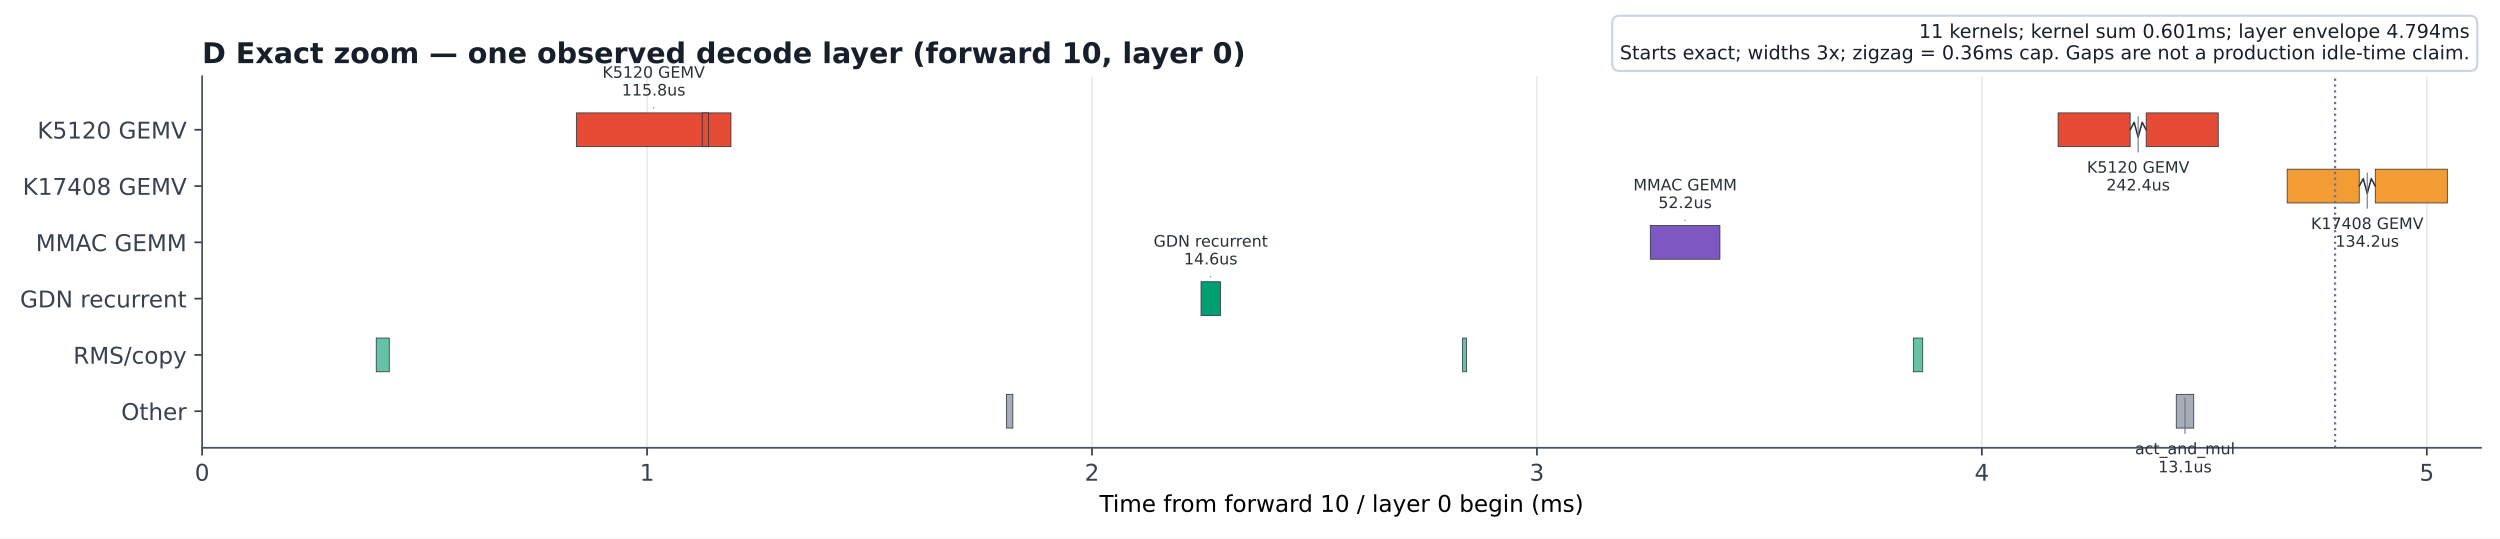
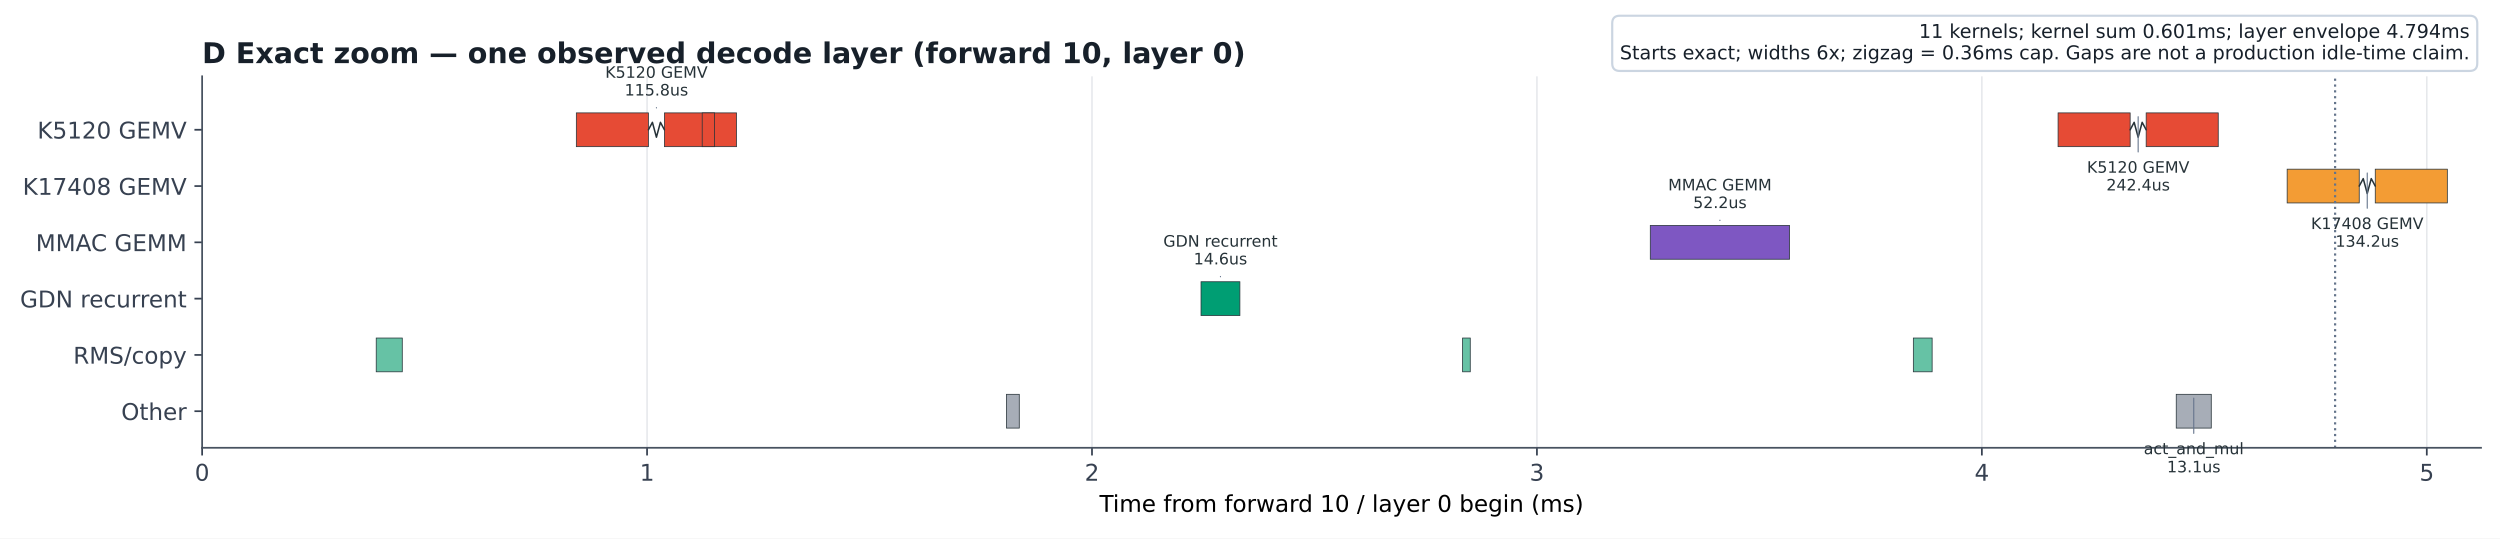
<svg xmlns="http://www.w3.org/2000/svg" xmlns:xlink="http://www.w3.org/1999/xlink" width="1137.4pt" height="244.965pt" viewBox="0 0 1137.4 244.965" version="1.1">
  <defs>
    <style type="text/css">*{stroke-linejoin: round; stroke-linecap: butt}</style>
  </defs>
  <g id="figure_1">
    <g id="patch_1">
      <path d="M 0 244.965 L 1137.4 244.965 L 1137.4 -0 L 0 -0 z " style="fill: #ffffff" />
    </g>
    <g id="axes_1">
      <g id="patch_2">
        <path d="M 91.96 203.725 L 1128.76 203.725 L 1128.76 34.715 L 91.96 34.715 z " style="fill: #ffffff" />
      </g>
      <g id="matplotlib.axis_1">
        <g id="xtick_1">
          <g id="line2d_1">
            <path d="M 91.96 203.725 L 91.96 34.715 " clip-path="url(#pc1df9f1a4e)" style="fill: none; stroke: #e5e7eb; stroke-width: 0.7; stroke-linecap: square" />
          </g>
          <g id="line2d_2">
            <defs>
              <path id="mfb2130f386" d="M 0 0 L 0 3.5 " style="stroke: #374151; stroke-width: 0.8" />
            </defs>
            <g>
              <use xlink:href="#mfb2130f386" x="91.96" y="203.725" style="fill: #374151; stroke: #374151; stroke-width: 0.8" />
            </g>
          </g>
          <g id="text_1">
            <text style="font-size: 10.5px; font-family: 'DejaVu Sans'; text-anchor: middle; fill: #374151" x="91.96" y="218.704" transform="rotate(-0 91.96 218.7035)">0</text>
          </g>
        </g>
        <g id="xtick_2">
          <g id="line2d_3">
            <path d="M 294.387 203.725 L 294.387 34.715 " clip-path="url(#pc1df9f1a4e)" style="fill: none; stroke: #e5e7eb; stroke-width: 0.7; stroke-linecap: square" />
          </g>
          <g id="line2d_4">
            <g>
              <use xlink:href="#mfb2130f386" x="294.387" y="203.725" style="fill: #374151; stroke: #374151; stroke-width: 0.8" />
            </g>
          </g>
          <g id="text_2">
            <text style="font-size: 10.5px; font-family: 'DejaVu Sans'; text-anchor: middle; fill: #374151" x="294.387" y="218.704" transform="rotate(-0 294.3869 218.7035)">1</text>
          </g>
        </g>
        <g id="xtick_3">
          <g id="line2d_5">
            <path d="M 496.814 203.725 L 496.814 34.715 " clip-path="url(#pc1df9f1a4e)" style="fill: none; stroke: #e5e7eb; stroke-width: 0.7; stroke-linecap: square" />
          </g>
          <g id="line2d_6">
            <g>
              <use xlink:href="#mfb2130f386" x="496.814" y="203.725" style="fill: #374151; stroke: #374151; stroke-width: 0.8" />
            </g>
          </g>
          <g id="text_3">
            <text style="font-size: 10.5px; font-family: 'DejaVu Sans'; text-anchor: middle; fill: #374151" x="496.814" y="218.704" transform="rotate(-0 496.8138 218.7035)">2</text>
          </g>
        </g>
        <g id="xtick_4">
          <g id="line2d_7">
            <path d="M 699.241 203.725 L 699.241 34.715 " clip-path="url(#pc1df9f1a4e)" style="fill: none; stroke: #e5e7eb; stroke-width: 0.7; stroke-linecap: square" />
          </g>
          <g id="line2d_8">
            <g>
              <use xlink:href="#mfb2130f386" x="699.241" y="203.725" style="fill: #374151; stroke: #374151; stroke-width: 0.8" />
            </g>
          </g>
          <g id="text_4">
            <text style="font-size: 10.5px; font-family: 'DejaVu Sans'; text-anchor: middle; fill: #374151" x="699.241" y="218.704" transform="rotate(-0 699.2406 218.7035)">3</text>
          </g>
        </g>
        <g id="xtick_5">
          <g id="line2d_9">
            <path d="M 901.668 203.725 L 901.668 34.715 " clip-path="url(#pc1df9f1a4e)" style="fill: none; stroke: #e5e7eb; stroke-width: 0.7; stroke-linecap: square" />
          </g>
          <g id="line2d_10">
            <g>
              <use xlink:href="#mfb2130f386" x="901.668" y="203.725" style="fill: #374151; stroke: #374151; stroke-width: 0.8" />
            </g>
          </g>
          <g id="text_5">
            <text style="font-size: 10.5px; font-family: 'DejaVu Sans'; text-anchor: middle; fill: #374151" x="901.668" y="218.704" transform="rotate(-0 901.6675 218.7035)">4</text>
          </g>
        </g>
        <g id="xtick_6">
          <g id="line2d_11">
            <path d="M 1104.094 203.725 L 1104.094 34.715 " clip-path="url(#pc1df9f1a4e)" style="fill: none; stroke: #e5e7eb; stroke-width: 0.7; stroke-linecap: square" />
          </g>
          <g id="line2d_12">
            <g>
              <use xlink:href="#mfb2130f386" x="1104.094" y="203.725" style="fill: #374151; stroke: #374151; stroke-width: 0.8" />
            </g>
          </g>
          <g id="text_6">
            <text style="font-size: 10.5px; font-family: 'DejaVu Sans'; text-anchor: middle; fill: #374151" x="1104.094" y="218.704" transform="rotate(-0 1104.094 218.7035)">5</text>
          </g>
        </g>
        <g id="text_7">
          <text style="font-size: 10.5px; font-family: 'DejaVu Sans'; text-anchor: middle" x="610.36" y="232.866" transform="rotate(-0 610.36 232.8656)">Time from forward 10 / layer 0 begin (ms)</text>
        </g>
      </g>
      <g id="matplotlib.axis_2">
        <g id="ytick_1">
          <g id="line2d_13">
            <defs>
              <path id="m59149c956e" d="M 0 0 L -3.5 0 " style="stroke: #374151; stroke-width: 0.8" />
            </defs>
            <g>
              <use xlink:href="#m59149c956e" x="91.96" y="59.043" style="fill: #374151; stroke: #374151; stroke-width: 0.8" />
            </g>
          </g>
          <g id="text_8">
            <text style="font-size: 10.5px; font-family: 'DejaVu Sans'; text-anchor: end; fill: #374151" x="84.96" y="63.032" transform="rotate(-0 84.96 63.03169)">K5120 GEMV</text>
          </g>
        </g>
        <g id="ytick_2">
          <g id="line2d_14">
            <g>
              <use xlink:href="#m59149c956e" x="91.96" y="84.65" style="fill: #374151; stroke: #374151; stroke-width: 0.8" />
            </g>
          </g>
          <g id="text_9">
            <text style="font-size: 10.5px; font-family: 'DejaVu Sans'; text-anchor: end; fill: #374151" x="84.96" y="88.639" transform="rotate(-0 84.96 88.63924)">K17408 GEMV</text>
          </g>
        </g>
        <g id="ytick_3">
          <g id="line2d_15">
            <g>
              <use xlink:href="#m59149c956e" x="91.96" y="110.258" style="fill: #374151; stroke: #374151; stroke-width: 0.8" />
            </g>
          </g>
          <g id="text_10">
            <text style="font-size: 10.5px; font-family: 'DejaVu Sans'; text-anchor: end; fill: #374151" x="84.96" y="114.247" transform="rotate(-0 84.96 114.2468)">MMAC GEMM</text>
          </g>
        </g>
        <g id="ytick_4">
          <g id="line2d_16">
            <g>
              <use xlink:href="#m59149c956e" x="91.96" y="135.865" style="fill: #374151; stroke: #374151; stroke-width: 0.8" />
            </g>
          </g>
          <g id="text_11">
            <text style="font-size: 10.5px; font-family: 'DejaVu Sans'; text-anchor: end; fill: #374151" x="84.96" y="139.854" transform="rotate(-0 84.96 139.8543)">GDN recurrent</text>
          </g>
        </g>
        <g id="ytick_5">
          <g id="line2d_17">
            <g>
              <use xlink:href="#m59149c956e" x="91.96" y="161.473" style="fill: #374151; stroke: #374151; stroke-width: 0.8" />
            </g>
          </g>
          <g id="text_12">
            <text style="font-size: 10.5px; font-family: 'DejaVu Sans'; text-anchor: end; fill: #374151" x="84.96" y="165.462" transform="rotate(-0 84.96 165.4619)">RMS/copy</text>
          </g>
        </g>
        <g id="ytick_6">
          <g id="line2d_18">
            <g>
              <use xlink:href="#m59149c956e" x="91.96" y="187.08" style="fill: #374151; stroke: #374151; stroke-width: 0.8" />
            </g>
          </g>
          <g id="text_13">
            <text style="font-size: 10.5px; font-family: 'DejaVu Sans'; text-anchor: end; fill: #374151" x="84.96" y="191.069" transform="rotate(-0 84.96 191.0694)">Other</text>
          </g>
        </g>
      </g>
      <g id="patch_3">
-         <path d="M 171.165 169.155 L 177.092 169.155 L 177.092 153.79 L 171.165 153.79 z " clip-path="url(#pc1df9f1a4e)" style="fill: #66c2a5; stroke: #263238; stroke-width: 0.35; stroke-linejoin: miter" />
+         <path d="M 171.165 169.155 L 183.019 169.155 L 183.019 153.79 L 171.165 153.79 z " clip-path="url(#pc1df9f1a4e)" style="fill: #66c2a5; stroke: #263238; stroke-width: 0.35; stroke-linejoin: miter" />
      </g>
      <g id="patch_4">
-         <path d="M 262.208 66.725 L 332.556 66.725 L 332.556 51.36 L 262.208 51.36 z " clip-path="url(#pc1df9f1a4e)" style="fill: #e64b35; stroke: #263238; stroke-width: 0.35; stroke-linejoin: miter" />
+         <path d="M 262.208 66.725 L 295.002 66.725 L 295.002 51.36 L 262.208 51.36 z " clip-path="url(#pc1df9f1a4e)" style="fill: #e64b35; stroke: #263238; stroke-width: 0.35; stroke-linejoin: miter" />
      </g>
      <g id="patch_5">
-         <path d="M 319.471 66.725 L 322.289 66.725 L 322.289 51.36 L 319.471 51.36 z " clip-path="url(#pc1df9f1a4e)" style="fill: #e64b35; stroke: #263238; stroke-width: 0.35; stroke-linejoin: miter" />
+         <path d="M 302.289 66.725 L 335.082 66.725 L 335.082 51.36 L 302.289 51.36 z " clip-path="url(#pc1df9f1a4e)" style="fill: #e64b35; stroke: #263238; stroke-width: 0.35; stroke-linejoin: miter" />
      </g>
      <g id="patch_6">
-         <path d="M 457.899 194.763 L 460.814 194.763 L 460.814 179.398 L 457.899 179.398 z " clip-path="url(#pc1df9f1a4e)" style="fill: #a7adb7; stroke: #263238; stroke-width: 0.35; stroke-linejoin: miter" />
+         <path d="M 319.471 66.725 L 325.107 66.725 L 325.107 51.36 L 319.471 51.36 z " clip-path="url(#pc1df9f1a4e)" style="fill: #e64b35; stroke: #263238; stroke-width: 0.35; stroke-linejoin: miter" />
      </g>
      <g id="patch_7">
-         <path d="M 546.416 143.547 L 555.258 143.547 L 555.258 128.183 L 546.416 128.183 z " clip-path="url(#pc1df9f1a4e)" style="fill: #009e73; stroke: #263238; stroke-width: 0.35; stroke-linejoin: miter" />
+         <path d="M 457.899 194.763 L 463.729 194.763 L 463.729 179.398 L 457.899 179.398 z " clip-path="url(#pc1df9f1a4e)" style="fill: #a7adb7; stroke: #263238; stroke-width: 0.35; stroke-linejoin: miter" />
      </g>
      <g id="patch_8">
-         <path d="M 665.41 169.155 L 667.159 169.155 L 667.159 153.79 L 665.41 153.79 z " clip-path="url(#pc1df9f1a4e)" style="fill: #66c2a5; stroke: #263238; stroke-width: 0.35; stroke-linejoin: miter" />
+         <path d="M 546.416 143.547 L 564.1 143.547 L 564.1 128.183 L 546.416 128.183 z " clip-path="url(#pc1df9f1a4e)" style="fill: #009e73; stroke: #263238; stroke-width: 0.35; stroke-linejoin: miter" />
      </g>
      <g id="patch_9">
-         <path d="M 750.818 117.94 L 782.494 117.94 L 782.494 102.575 L 750.818 102.575 z " clip-path="url(#pc1df9f1a4e)" style="fill: #7e57c2; stroke: #263238; stroke-width: 0.35; stroke-linejoin: miter" />
+         <path d="M 665.41 169.155 L 668.908 169.155 L 668.908 153.79 L 665.41 153.79 z " clip-path="url(#pc1df9f1a4e)" style="fill: #66c2a5; stroke: #263238; stroke-width: 0.35; stroke-linejoin: miter" />
      </g>
      <g id="patch_10">
-         <path d="M 870.493 169.155 L 874.768 169.155 L 874.768 153.79 L 870.493 153.79 z " clip-path="url(#pc1df9f1a4e)" style="fill: #66c2a5; stroke: #263238; stroke-width: 0.35; stroke-linejoin: miter" />
+         <path d="M 750.818 117.94 L 814.17 117.94 L 814.17 102.575 L 750.818 102.575 z " clip-path="url(#pc1df9f1a4e)" style="fill: #7e57c2; stroke: #263238; stroke-width: 0.35; stroke-linejoin: miter" />
      </g>
      <g id="patch_11">
+         <path d="M 870.493 169.155 L 879.044 169.155 L 879.044 153.79 L 870.493 153.79 z " clip-path="url(#pc1df9f1a4e)" style="fill: #66c2a5; stroke: #263238; stroke-width: 0.35; stroke-linejoin: miter" />
+       </g>
+       <g id="patch_12">
        <path d="M 936.339 66.725 L 969.132 66.725 L 969.132 51.36 L 936.339 51.36 z " clip-path="url(#pc1df9f1a4e)" style="fill: #e64b35; stroke: #263238; stroke-width: 0.35; stroke-linejoin: miter" />
      </g>
-       <g id="patch_12">
+       <g id="patch_13">
        <path d="M 976.419 66.725 L 1009.212 66.725 L 1009.212 51.36 L 976.419 51.36 z " clip-path="url(#pc1df9f1a4e)" style="fill: #e64b35; stroke: #263238; stroke-width: 0.35; stroke-linejoin: miter" />
      </g>
-       <g id="patch_13">
-         <path d="M 990.103 194.763 L 998.071 194.763 L 998.071 179.398 L 990.103 179.398 z " clip-path="url(#pc1df9f1a4e)" style="fill: #a7adb7; stroke: #263238; stroke-width: 0.35; stroke-linejoin: miter" />
-       </g>
      <g id="patch_14">
+         <path d="M 990.103 194.763 L 1006.038 194.763 L 1006.038 179.398 L 990.103 179.398 z " clip-path="url(#pc1df9f1a4e)" style="fill: #a7adb7; stroke: #263238; stroke-width: 0.35; stroke-linejoin: miter" />
+       </g>
+       <g id="patch_15">
        <path d="M 1040.564 92.332 L 1073.357 92.332 L 1073.357 76.968 L 1040.564 76.968 z " clip-path="url(#pc1df9f1a4e)" style="fill: #f39c34; stroke: #263238; stroke-width: 0.35; stroke-linejoin: miter" />
      </g>
-       <g id="patch_15">
+       <g id="patch_16">
        <path d="M 1080.645 92.332 L 1113.438 92.332 L 1113.438 76.968 L 1080.645 76.968 z " clip-path="url(#pc1df9f1a4e)" style="fill: #f39c34; stroke: #263238; stroke-width: 0.35; stroke-linejoin: miter" />
      </g>
      <g id="line2d_19">
        <path d="M 1062.376 203.725 L 1062.376 34.715 " clip-path="url(#pc1df9f1a4e)" style="fill: none; stroke-dasharray: 1,1.65; stroke-dashoffset: 0; stroke: #64748b" />
      </g>
      <g id="line2d_20">
+         <path d="M 295.002 59.043 L 296.823 55.662 L 298.645 62.423 L 300.467 55.662 L 302.289 59.043 " clip-path="url(#pc1df9f1a4e)" style="fill: none; stroke: #263238; stroke-width: 0.7; stroke-linecap: round" />
+       </g>
+       <g id="line2d_21">
        <path d="M 969.132 59.043 L 970.954 55.662 L 972.775 62.423 L 974.597 55.662 L 976.419 59.043 " clip-path="url(#pc1df9f1a4e)" style="fill: none; stroke: #263238; stroke-width: 0.7; stroke-linecap: round" />
      </g>
-       <g id="line2d_21">
+       <g id="line2d_22">
        <path d="M 1073.357 84.65 L 1075.179 81.27 L 1077.001 88.03 L 1078.823 81.27 L 1080.645 84.65 " clip-path="url(#pc1df9f1a4e)" style="fill: none; stroke: #263238; stroke-width: 0.7; stroke-linecap: round" />
      </g>
-       <g id="patch_16">
+       <g id="patch_17">
        <path d="M 91.96 203.725 L 91.96 34.715 " style="fill: none; stroke: #485260; stroke-width: 0.8; stroke-linejoin: miter; stroke-linecap: square" />
      </g>
-       <g id="patch_17">
+       <g id="patch_18">
        <path d="M 91.96 203.725 L 1128.76 203.725 " style="fill: none; stroke: #485260; stroke-width: 0.8; stroke-linejoin: miter; stroke-linecap: square" />
      </g>
-       <g id="patch_18">
-         <path d="M 297.382 48.962 Q 297.382 49.032 297.382 49.101 " style="fill: none; stroke: #64748b; stroke-width: 0.5; stroke-linecap: round" />
+       <g id="patch_19">
+         <path d="M 298.645 48.962 Q 298.645 49.032 298.645 49.101 " style="fill: none; stroke: #64748b; stroke-width: 0.5; stroke-linecap: round" />
      </g>
      <g id="text_14">
-         <text style="font-size: 7.2px; font-family: 'DejaVu Sans'; fill: #263238" transform="translate(274.0823 35.39856)">K5120 GEMV</text>
-         <text style="font-size: 7.2px; font-family: 'DejaVu Sans'; fill: #263238" transform="translate(282.9192 43.46099)">115.8us</text>
-       </g>
-       <g id="patch_19">
-         <path d="M 550.837 125.785 Q 550.837 125.854 550.837 125.923 " style="fill: none; stroke: #64748b; stroke-width: 0.5; stroke-linecap: round" />
+         <text style="font-size: 7.2px; font-family: 'DejaVu Sans'; fill: #263238" transform="translate(275.3455 35.39856)">K5120 GEMV</text>
+         <text style="font-size: 7.2px; font-family: 'DejaVu Sans'; fill: #263238" transform="translate(284.1823 43.46099)">115.8us</text>
+       </g>
+       <g id="patch_20">
+         <path d="M 555.258 125.785 Q 555.258 125.854 555.258 125.923 " style="fill: none; stroke: #64748b; stroke-width: 0.5; stroke-linecap: round" />
      </g>
      <g id="text_15">
-         <text style="font-size: 7.2px; font-family: 'DejaVu Sans'; fill: #263238" transform="translate(524.8392 112.2212)">GDN recurrent</text>
-         <text style="font-size: 7.2px; font-family: 'DejaVu Sans'; fill: #263238" transform="translate(538.6643 120.2836)">14.6us</text>
-       </g>
-       <g id="patch_20">
-         <path d="M 766.656 100.178 Q 766.656 100.247 766.656 100.316 " style="fill: none; stroke: #64748b; stroke-width: 0.5; stroke-linecap: round" />
+         <text style="font-size: 7.2px; font-family: 'DejaVu Sans'; fill: #263238" transform="translate(529.2602 112.2212)">GDN recurrent</text>
+         <text style="font-size: 7.2px; font-family: 'DejaVu Sans'; fill: #263238" transform="translate(543.0853 120.2836)">14.6us</text>
+       </g>
+       <g id="patch_21">
+         <path d="M 782.494 100.178 Q 782.494 100.247 782.494 100.316 " style="fill: none; stroke: #64748b; stroke-width: 0.5; stroke-linecap: round" />
      </g>
      <g id="text_16">
-         <text style="font-size: 7.2px; font-family: 'DejaVu Sans'; fill: #263238" transform="translate(743.11 86.61366)">MMAC GEMM</text>
-         <text style="font-size: 7.2px; font-family: 'DejaVu Sans'; fill: #263238" transform="translate(754.4838 94.67608)">52.2us</text>
-       </g>
-       <g id="patch_21">
+         <text style="font-size: 7.2px; font-family: 'DejaVu Sans'; fill: #263238" transform="translate(758.9479 86.61366)">MMAC GEMM</text>
+         <text style="font-size: 7.2px; font-family: 'DejaVu Sans'; fill: #263238" transform="translate(770.3217 94.67608)">52.2us</text>
+       </g>
+       <g id="patch_22">
        <path d="M 972.775 69.127 Q 972.775 61.117 972.775 53.106 " style="fill: none; stroke: #64748b; stroke-width: 0.5; stroke-linecap: round" />
      </g>
      <g id="text_17">
        <text style="font-size: 7.2px; font-family: 'DejaVu Sans'; fill: #263238" transform="translate(949.4756 78.59754)">K5120 GEMV</text>
        <text style="font-size: 7.2px; font-family: 'DejaVu Sans'; fill: #263238" transform="translate(958.3124 86.65996)">242.4us</text>
      </g>
-       <g id="patch_22">
-         <path d="M 994.087 197.167 Q 994.087 189.156 994.087 181.144 " style="fill: none; stroke: #64748b; stroke-width: 0.5; stroke-linecap: round" />
+       <g id="patch_23">
+         <path d="M 998.071 197.167 Q 998.071 189.156 998.071 181.144 " style="fill: none; stroke: #64748b; stroke-width: 0.5; stroke-linecap: round" />
      </g>
      <g id="text_18">
-         <text style="font-size: 7.2px; font-family: 'DejaVu Sans'; fill: #263238" transform="translate(971.3288 206.6353)">act_and_mul</text>
-         <text style="font-size: 7.2px; font-family: 'DejaVu Sans'; fill: #263238" transform="translate(981.9144 214.898)">13.1us</text>
-       </g>
-       <g id="patch_23">
+         <text style="font-size: 7.2px; font-family: 'DejaVu Sans'; fill: #263238" transform="translate(975.3125 206.6353)">act_and_mul</text>
+         <text style="font-size: 7.2px; font-family: 'DejaVu Sans'; fill: #263238" transform="translate(985.8982 214.898)">13.1us</text>
+       </g>
+       <g id="patch_24">
        <path d="M 1077.001 94.735 Q 1077.001 86.724 1077.001 78.714 " style="fill: none; stroke: #64748b; stroke-width: 0.5; stroke-linecap: round" />
      </g>
      <g id="text_19">
        <text style="font-size: 7.2px; font-family: 'DejaVu Sans'; fill: #263238" transform="translate(1051.411 104.2051)">K17408 GEMV</text>
        <text style="font-size: 7.2px; font-family: 'DejaVu Sans'; fill: #263238" transform="translate(1062.538 112.2675)">134.2us</text>
      </g>
      <g id="text_20">
-         <g id="patch_24">
+         <g id="patch_25">
          <path d="M 736.972 32.28 L 1123.576 32.28 Q 1127.056 32.28 1127.056 28.8 L 1127.056 10.638 Q 1127.056 7.158 1123.576 7.158 L 736.972 7.158 Q 733.492 7.158 733.492 10.638 L 733.492 28.8 Q 733.492 32.28 736.972 32.28 z " style="fill: #ffffff; stroke: #cbd5e1; stroke-linejoin: miter" />
        </g>
        <text style="font-size: 8.7px; font-family: 'DejaVu Sans'; fill: #17202a" transform="translate(873.0296 17.24857)">11 kernels; kernel sum 0.601ms; layer envelope 4.794ms</text>
-         <text style="font-size: 8.7px; font-family: 'DejaVu Sans'; fill: #17202a" transform="translate(736.9725 26.99067)">Starts exact; widths 3x; zigzag = 0.36ms cap. Gaps are not a production idle-time claim.</text>
+         <text style="font-size: 8.7px; font-family: 'DejaVu Sans'; fill: #17202a" transform="translate(736.9725 26.99067)">Starts exact; widths 6x; zigzag = 0.36ms cap. Gaps are not a production idle-time claim.</text>
      </g>
      <g id="text_21">
        <text style="font-weight: 700; font-size: 13px; font-family: 'DejaVu Sans'; text-anchor: start; fill: #17202a" x="91.96" y="28.715" transform="rotate(-0 91.96 28.71534)">D  Exact zoom — one observed decode layer (forward 10, layer 0)</text>
      </g>
    </g>
  </g>
  <defs>
    <clipPath id="pc1df9f1a4e">
      <rect x="91.96" y="34.715" width="1036.8" height="169.01" />
    </clipPath>
  </defs>
</svg>
